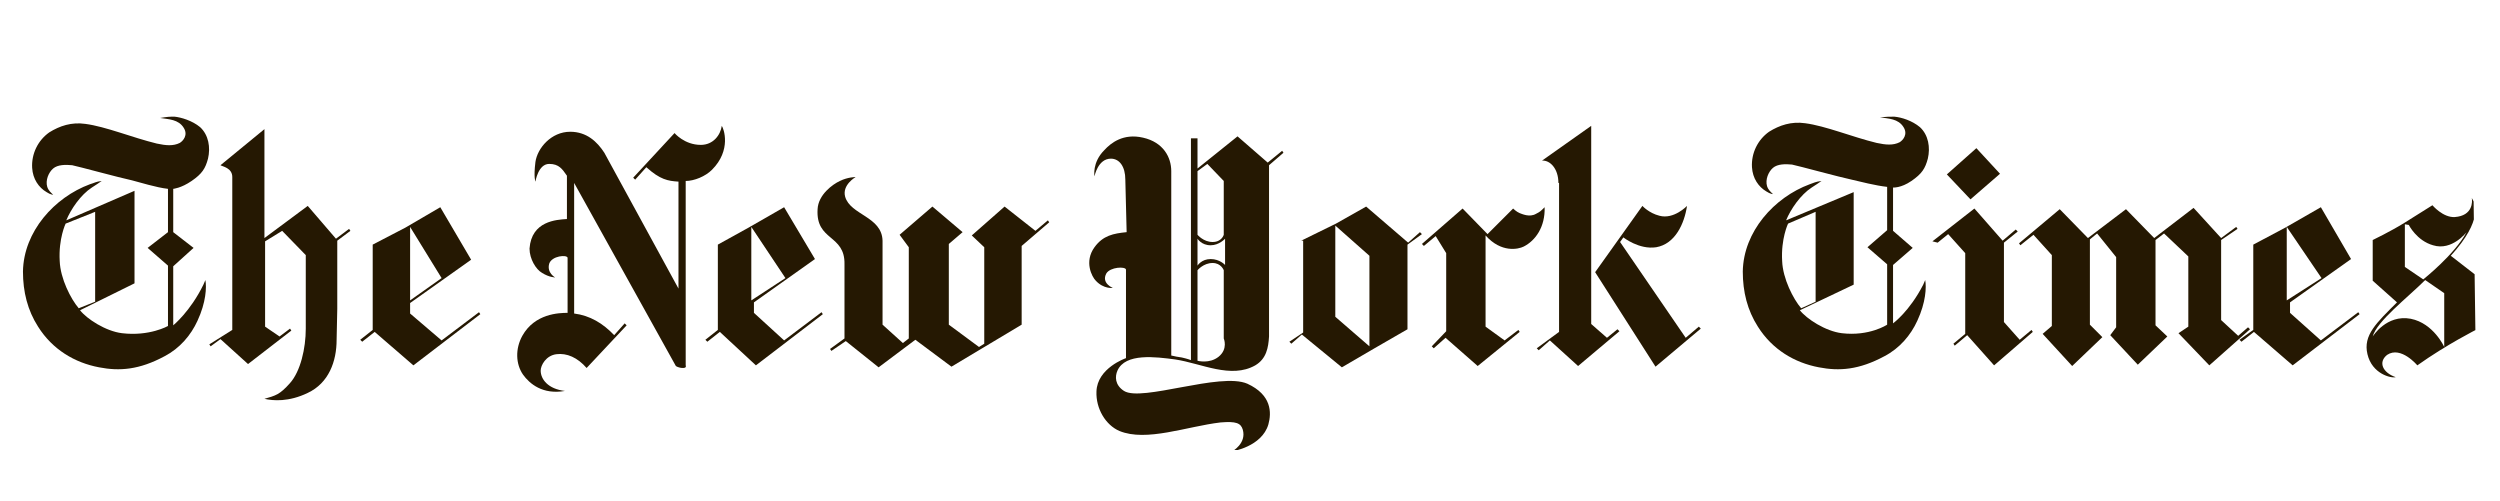
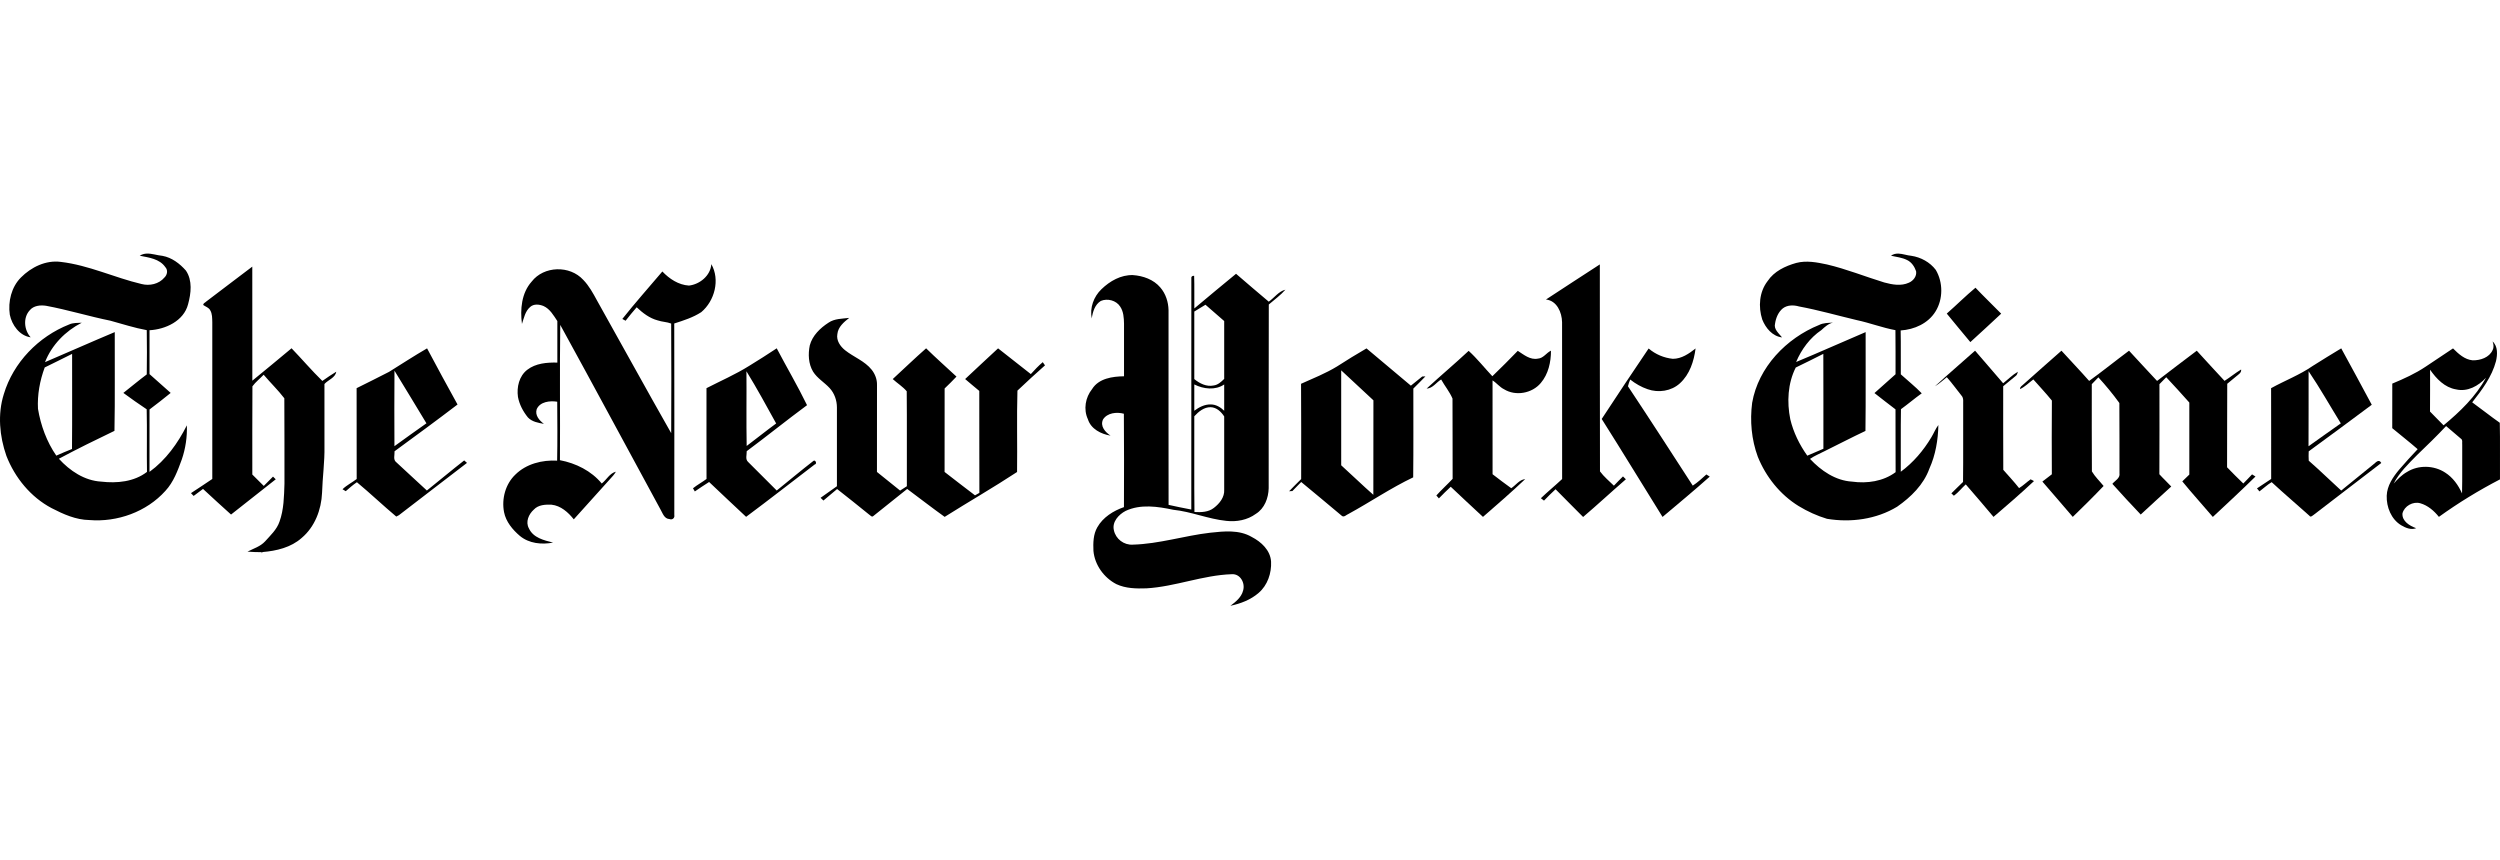
- <svg xmlns="http://www.w3.org/2000/svg" xmlns:xlink="http://www.w3.org/1999/xlink" width="300" height="60">
-   <style>.B{fill:#251802}</style>
-   <g transform="matrix(.787402 0 0 .787402 1.181197 5.338583)">
-     <defs>
-       <path id="A" d="M375.3 11l.7 50.8H2L1.3 11z" />
-     </defs>
-     <clipPath id="B">
-       <use xlink:href="#A" />
-     </clipPath>
-     <path d="M13 39.2V25.5l-4.5 1.8s-1.1 2.3-.9 5.7c.1 2.7 1.7 5.8 2.9 7.2zM25.1 11c1 .1 2.7.6 3.9 1.6 1.3 1.2 1.6 3.1 1.2 4.8-.4 1.5-.9 2.3-2.5 3.4S24.9 22 24.9 22v6.6L28 31l-3.1 2.8v9s2.6-2.1 4.6-6.2c0 0 .1-.2.3-.7.2 1.1.1 3.4-1.2 6.2-1 2.2-2.7 4.2-5 5.4-3.9 2.1-6.9 2.3-10 1.7-3.7-.7-7.1-2.7-9.3-6.2C2.7 40.5 2 37.7 2 34.6c.1-6.1 4.8-11.3 10.2-13.3.7-.2.9-.4 1.8-.5-.4.3-.9.6-1.5 1-1.7 1.1-3.2 3.3-3.9 5L19 22.3v14.1l-8.3 4.1c1 1.3 3.9 3.2 6.4 3.5 4.2.5 7-1.1 7-1.1v-9.2L21 31l3.1-2.4V22c-1.8-.2-4.3-1-5.5-1.3-1.9-.4-8.1-2.1-9.1-2.3-1-.1-2.2-.1-2.9.5s-1.2 1.8-.9 2.8c.2.6.6.9.9 1.2 0 0-.4 0-1-.4-1.2-.7-2.1-2-2.2-3.7A6.2 6.2 0 0 1 6 13.4c1.6-1 3.4-1.6 5.5-1.3 3.1.4 7.2 2.1 10.9 3 1.4.3 2.5.4 3.5-.1.5-.3 1.3-1.2.6-2.3-.8-1.3-2.3-1.3-3.6-1.5 1.2-.2 1.4-.2 2.2-.2" clip-path="url(#B)" class="B" />
-     <defs>
-       <path id="C" d="M375.3 11l.7 50.8H2L1.3 11z" />
-     </defs>
-     <clipPath id="D">
-       <use xlink:href="#C" />
-     </clipPath>
-     <path d="M65.8 35.6L61 39V27.8zm-.2-10.8l-5.3 3.1-5 2.6v13L53.4 45l.3.3 1.9-1.5 5.9 5.1 10.2-7.8-.2-.3-5.7 4.3L61 41v-1.6l9.3-6.6z" clip-path="url(#D)" class="B" />
-     <defs>
-       <path id="E" d="M375.3 11l.7 50.8H2L1.3 11z" />
-     </defs>
-     <clipPath id="F">
-       <use xlink:href="#E" />
-     </clipPath>
-     <path d="M38.8 54c1.3.3 3.7.5 6.6-.9 3.2-1.5 4.4-4.8 4.4-8.1l.1-4.7V29.9l2-1.5-.2-.3-2 1.5-4.3-5-6.6 4.9V12.9l-6.7 5.5c.3.2 1.8.4 1.8 1.8v23.3l-3.5 2.2.2.3 1.5-1.1 4.2 3.8 6.6-5.1-.2-.3-1.6 1.2-2.2-1.5V30l2.6-1.6 3.6 3.7v11.2c0 3-.8 6.5-2.4 8.3s-2.2 1.9-3.9 2.4" clip-path="url(#F)" class="B" />
-     <defs>
-       <path id="G" d="M375.3 11l.7 50.8H2L1.3 11z" />
-     </defs>
-     <clipPath id="H">
-       <use xlink:href="#G" />
-     </clipPath>
-     <path d="M84.6 52.8c-2.6-.3-3.7-1.8-3.7-3.1 0-.8.8-2.3 2.4-2.5s3.2.5 4.6 2.1l6.1-6.5-.3-.3-1.6 1.8c-1.7-1.8-3.7-3-6.1-3.3V21.1L101.5 49s.4.3 1.1.3c.6 0 .4-.4.4-.4V20.8c1.3 0 3-.7 4-1.7 3-3 1.8-6.3 1.5-6.7-.2 1.4-1.3 2.9-3.2 2.9-2.5 0-4-1.8-4-1.8L95 20.3l.3.3 1.7-1.9c2.1 1.9 3.3 2.1 4.9 2.2v16.3L90.6 16.5c-1.1-1.7-2.7-3.2-5.2-3.2-2.9 0-5 2.5-5.3 4.6-.3 2.4 0 3 0 3s.4-2.7 2.1-2.7c1.5 0 2 .8 2.7 1.8v6.6c-1.6.1-5.4.3-5.7 4.5 0 1.6 1 3.2 1.9 3.7 1.1.7 2 .7 2 .7s-1.3-.7-.9-2.1c.4-1.2 2.7-1.4 2.8-.9v8.4c-1.3 0-5 .1-6.9 3.5-1.1 2-1 4.3.1 5.9 1 1.4 3 3.1 6.4 2.5" clip-path="url(#H)" class="B" />
-     <defs>
-       <path id="I" d="M375.3 11l.7 50.8H2L1.3 11z" />
-     </defs>
-     <clipPath id="J">
-       <use xlink:href="#I" />
-     </clipPath>
-     <path d="M118.2 35.6L113 39V27.8zm-.2-10.8l-5.4 3.1-4.7 2.6v13L106 45l.3.3 1.9-1.5 5.5 5.1 10.2-7.8-.2-.3-5.7 4.3-4.6-4.2v-1.6l9.3-6.6z" clip-path="url(#J)" class="B" />
-     <defs>
-       <path id="K" d="M375.3 11l.7 50.8H2L1.3 11z" />
-     </defs>
-     <clipPath id="L">
-       <use xlink:href="#K" />
-     </clipPath>
-     <path d="M132.4 49.2l-5-4-2.2 1.5-.2-.3 2.2-1.6V33.5c.1-4.6-4.4-3.5-4.1-8.4.1-2.2 2.3-3.8 3.4-4.3 1.2-.6 2.4-.6 2.4-.6s-2.1 1.2-1.6 3c.8 2.8 5.6 3 5.7 6.7v12.8l3.1 2.8.9-.7V30.9l-1.4-1.9 5-4.3 4.6 3.9-2.1 1.8v12.3l4.6 3.4.8-.5V30.9l-1.9-1.8 5-4.4 4.7 3.7 1.9-1.6.2.3-4.2 3.6v12l-10.7 6.4L138 45z" clip-path="url(#L)" class="B" />
-     <defs>
-       <path id="M" d="M375.3 11l.7 50.8H2L1.3 11z" />
-     </defs>
-     <clipPath id="N">
-       <use xlink:href="#M" />
-     </clipPath>
-     <g class="B">
-       <path d="M352.3 35.6L347 39V27.8zm-.1-10.8l-5.4 3.1-4.9 2.6v13l-2.1 1.5.3.3 1.9-1.5 5.9 5.1 10.2-7.8-.2-.3-5.7 4.3-4.7-4.2v-1.6l9.3-6.6z" clip-path="url(#N)" />
-       <path d="M317 29.7l1.1-.9 2.9 3.6v10.7l-.9 1.2 4.2 4.5 4.5-4.3-1.8-1.7v-13l1.3-1 3.7 3.5V43l-1.5 1 4.7 4.9 6.2-5.5-.3-.3-1.5 1.3L337 42V29.8l2.5-1.7-.2-.3-2.3 1.7-4.2-4.6-6 4.6-4.3-4.4-5.8 4.4-4.3-4.4-6.2 5.2.2.3 2-1.6 2.8 3.1v10.8l-1.4 1.2 4.5 4.9 4.6-4.4-1.9-1.9zm-8.7 14.1l-.2-.3-1.8 1.5-2.4-2.7V30.2l2.1-1.7-.3-.3-2 1.7-4.3-4.9-6.4 5 .8.2 1.6-1.3 2.6 2.9v12.3l-1.8 1.5.2.3 1.9-1.6 4.1 4.6zm-8.6-28l3.6 3.9-4.5 3.9-3.6-3.8z" />
-     </g>
-     <defs>
-       <path id="O" d="M375.3 11l.7 50.8H2L1.3 11z" />
-     </defs>
-     <clipPath id="P">
-       <use xlink:href="#O" />
-     </clipPath>
-     <path d="M275.2 39.2V25.5l-4.2 1.8s-1.1 2.3-.9 5.7c.1 2.7 1.7 5.8 2.9 7.2zm12-28.2c1.1.1 2.7.6 3.9 1.6 1.3 1.2 1.6 3.1 1.2 4.8-.4 1.5-.9 2.3-2.5 3.4s-2.8 1-2.8 1v6.6l3 2.6-3 2.6v8.9s2.5-1.8 4.6-5.9c0 0 .1-.2.3-.7.2 1.1.1 3.4-1.2 6.2-1 2.2-2.7 4.2-5 5.4-3.9 2.1-6.9 2.3-10 1.7-3.7-.7-7.1-2.7-9.3-6.2-1.6-2.5-2.3-5.3-2.3-8.4.1-6.1 4.8-11.3 10.2-13.3.6-.2.9-.4 1.8-.5-.4.3-.9.6-1.5 1-1.7 1.1-3.2 3.3-3.9 5l10.3-4.3v14.1l-8.2 3.9c1 1.3 3.9 3.2 6.4 3.5 4.2.5 6.9-1.3 6.9-1.3v-9.2l-3-2.6 3-2.6v-6.6c-1.8-.2-4.1-.8-5.4-1.1-1.9-.4-8.1-2.1-9.1-2.3-1-.1-2.2-.1-2.9.5s-1.2 1.8-.9 2.8c.2.6.6.9.9 1.2 0 0-.4 0-1-.4-1.2-.7-2.1-2-2.2-3.7a6.2 6.2 0 0 1 2.6-5.4c1.6-1 3.4-1.6 5.5-1.3 3.1.4 7.2 2.1 10.9 3 1.4.3 2.5.4 3.5-.1.5-.3 1.3-1.2.6-2.3-.8-1.3-2.3-1.3-3.6-1.5 1.1-.1 1.4-.1 2.2-.1" clip-path="url(#P)" class="B" />
-     <defs>
-       <path id="Q" d="M375.3 11l.7 50.8H2L1.3 11z" />
-     </defs>
-     <clipPath id="R">
-       <use xlink:href="#Q" />
-     </clipPath>
-     <path d="M365 27.4v6.5l2.8 1.9s4.8-3.8 6.6-7.2c0 0-2.2 2.9-5.1 2-2.5-.7-3.7-3.1-3.7-3.1m-5.5 17s2.1-3.4 5.8-2.7c3.5.7 5.1 4.3 5.1 4.3v-8.2l-2.9-2c-2.6 2.6-7.4 6.3-8 8.6m3.5 6.2c-.7.2-3.6-.5-4.3-3.5-.7-2.9 1.4-4.8 4.5-7.9l-3.7-3.3v-6.2s2.7-1.3 4.8-2.6l4.3-2.7s1.6 1.9 3.4 1.8c2.8-.2 2.7-2.4 2.6-2.9.5.8 1.8 3.3-3.2 8.8l4 3.1v8.1s-4.6 2.3-9.1 5.5c0 0-2.5-3-4.6-1.6-1.4 1.1-.7 2.7 1.3 3.4" clip-path="url(#R)" class="B" />
-     <defs>
-       <path id="S" d="M375.3 11l.7 50.8H2L1.3 11z" />
-     </defs>
-     <clipPath id="T">
-       <use xlink:href="#S" />
-     </clipPath>
-     <path d="M202 41.5l5.2 4.5V32.2l-5.2-4.6zm11.1-11.3l1.8-1.6.3.3-2.2 1.6v12.9l-5.2 3-4.8 2.8-6.1-5-1.6 1.4-.3-.3 2.1-1.4v-14h-.3l5.3-2.6 4.6-2.6z" clip-path="url(#T)" class="B" />
-     <defs>
-       <path id="U" d="M375.3 11l.7 50.8H2L1.3 11z" />
-     </defs>
-     <clipPath id="V">
-       <use xlink:href="#U" />
-     </clipPath>
-     <path d="M225.2 28.9l3.9-3.9s.5.5 1 .7c.3.1 1.5.7 2.5.1.6-.3.7-.4 1.3-1 .1 3-1.4 5.1-3.2 6-.8.4-3.4 1-5.8-1.7V43l2.9 2.1 2.1-1.6.2.3-6.4 5.2-4.9-4.3-1.8 1.6-.3-.3 2.2-2.3V31.8l-1.6-2.6-1.8 1.5-.3-.3 6.2-5.4z" clip-path="url(#V)" class="B" />
-     <defs>
-       <path id="W" d="M375.3 11l.7 50.8H2L1.3 11z" />
-     </defs>
-     <clipPath id="X">
-       <use xlink:href="#W" />
-     </clipPath>
-     <path d="M241.6 34.7l7.2-10.1s1 1.1 2.6 1.5c2.2.6 4.2-1.5 4.2-1.5-.4 2.7-1.8 5.8-4.7 6.3-2.6.4-5-1.5-5-1.5l-.5.7 10 14.6 2-1.7.3.3-6.9 5.8z" clip-path="url(#X)" class="B" />
-     <defs>
-       <path id="Y" d="M375.3 11l.7 50.8H2L1.3 11z" />
-     </defs>
-     <clipPath id="Z">
-       <use xlink:href="#Y" />
-     </clipPath>
-     <path d="M236 21.1c0-2.2-1.3-3.5-2.5-3.4l7.5-5.3v30.2l2.4 2.1 1.6-1.3.3.3L239 49l-4.3-3.9-1.7 1.5-.3-.3 3.4-2.5V21.1z" clip-path="url(#Z)" class="B" />
-     <defs>
-       <path id="a" d="M375.3 11l.7 50.8H2L1.3 11z" />
-     </defs>
-     <clipPath id="b">
-       <use xlink:href="#a" />
-     </clipPath>
-     <path d="M185.2 29.6s-.9 1-2.2 1c-1.4 0-2-1-2-1v4.1s.6-1 2-1 2.2.9 2.2.9zm-.2-8.8l-2.5-2.6-1.5 1.1V29s.9 1.1 2.3 1.1S185 29 185 29zm-4 27.4s1.8.5 3.2-.6c1.5-1.2.8-2.8.8-2.8V34.4s-.4-1.1-1.7-1.1c-1.4 0-2.3 1.1-2.3 1.1zm-11-27.6c0-2-.9-3.2-2.2-3.2-2 0-2.5 2.7-2.5 2.7s-.4-2.1 1.5-4c1-1.1 2.9-2.6 5.9-1.9 3.1.7 4.3 3 4.3 5.1v28.1a15.4 15.4 0 0 0 1.6.3c.9.2 1.4.4 1.4.4V14.3h1v4.6l6.1-4.9 4.6 4 2.2-1.8.2.3-2.2 1.9v26.1c-.1 1.7-.4 3.4-2.1 4.4-3.7 2.1-8.2-.3-12.2-.9-3-.4-7.6-1-8.8 1.7-.4.9-.4 2.2 1 3.1 2.7 1.7 14.7-2.9 18.8-1.1 3.7 1.7 3.7 4.4 3.2 6.2-1 3.4-5.5 4.1-5.5 4.1s2.2-1.2 1.6-3.3c-.3-1-1-1.3-3.4-1.1-5.1.6-11.3 3-15.4 1.3-2.1-.9-3.6-3.4-3.5-6 .1-3.6 4.5-5.1 4.5-5.1V34.3c-.1-.5-2.4-.4-3 .6-.8 1.5 1 2.2 1 2.2s-1.4.2-2.6-1.1c-.6-.6-1.8-2.9-.2-5.1 1.3-1.8 2.9-2.1 4.9-2.3z" clip-path="url(#b)" class="B" />
-   </g>
+ <svg xmlns="http://www.w3.org/2000/svg" width="320" height="110" viewBox="13.248 6.086 1672.019 235.564">
+   <path d="M111.301 6.1c-1.582.076-3.119.478-4.601 1.425 6.101 1.22 13.25 2.04 17.101 7.6 1.93 2.05 1.329 5.2-.601 7-3.649 4.35-9.915 5.715-15.274 4.325C89.755 22.16 72.57 13.82 53.9 11.65c-10-1.32-19.775 3.49-26.675 10.45-6.37 6.39-8.686 16.09-7.425 24.85 1.409 6.93 6.545 14.13 13.975 15.15-4.4-4.78-5.235-13.08-.675-18.05 2.58-3.2 7.165-3.64 10.975-3.05 14.47 2.69 28.57 7.045 43 9.975 8.08 2.2 16.065 4.825 24.325 6.325.15 9.87.15 19.73 0 29.6-5.33 3.98-10.42 8.265-15.65 12.375 5.09 3.81 10.34 7.38 15.601 10.95.34 13.96-.05 27.916.2 41.875-8.61 6.65-20.146 7.73-30.625 6.5-11.131-.619-21.011-7.25-28.301-15.3 12.221-6.52 24.676-12.67 37.176-18.649.439-22.011.079-44.031.199-66.051-15.62 6.55-31.08 13.45-46.65 20.1 4.5-11.51 13.654-20.835 24.575-26.375-2.851.17-5.841-.04-8.5 1.2-20.44 8.07-37.285 25.415-43.624 46.575-4.24 13.44-2.875 28.134 1.725 41.275 5.7 14.62 16.245 27.561 30.225 34.95 7.851 4.06 16.301 7.864 25.301 7.975 18.63 1.55 38.229-5.479 50.8-19.5 5.489-5.89 8.255-13.569 10.975-21 2.521-7.319 3.66-15.11 3.4-22.85-6.03 11.96-14.05 23.194-25 31.125.069-13.91-.025-27.815.024-41.725 4.761-3.63 9.54-7.255 14.15-11.075-4.73-4.19-9.43-8.375-14.15-12.575.021-9.78-.02-19.58 0-29.35 10.65-.56 22.905-6.18 25.775-17.35 2-7.29 3.045-15.925-1.425-22.525-4.11-4.68-9.44-8.745-15.7-9.875-3.466-.303-7.121-1.666-10.6-1.5zM61.475 73.175c-.04 21.2.125 42.4-.075 63.601-3.54 1.39-7.021 2.91-10.5 4.449C44.48 131.936 40.49 121 38.65 109.9c-.5-9.37 1.24-18.86 4.5-27.65 6.16-2.93 12.185-6.095 18.325-9.075zM1282.926 6.1c-1.716-.052-3.393.285-4.975 1.425 3.6.83 7.404 1.185 10.774 2.875 3 1.44 4.985 4.42 6.024 7.5.561 3.33-1.879 6.4-4.799 7.65-5.24 2.42-11.186 1.3-16.525-.15-12.801-3.92-25.266-8.99-38.325-12.05-6.71-1.43-13.745-2.78-20.524-1-7.351 2.07-14.811 5.59-19.15 12.15-5.601 7.23-6.305 17.175-3.575 25.675 2.25 5.67 6.81 11.245 13.25 11.975-2.101-2.7-5.715-5.425-4.675-9.275.58-3.82 2.164-7.695 5.225-10.175 3.061-2.31 7.25-2.28 10.8-1.25 13.021 2.42 25.73 6.075 38.601 9.125 8.72 1.85 17.095 5.105 25.875 6.725.15 9.83.035 19.66.074 29.5-4.719 4.17-9.439 8.335-14.1 12.575 4.7 3.63 9.315 7.35 14.075 10.9.069 13.991-.024 28 .075 42-8.26 6.189-19.13 7.715-29.15 6.324-11.069-.66-20.75-7.319-28.1-15.199 3.01-2.101 6.45-3.45 9.7-5.15 9.14-4.5 18.165-9.21 27.375-13.55.29-22.03.035-44.07.125-66.1-15.521 6.61-30.92 13.53-46.5 20 3.56-8.45 9.25-16.18 16.899-21.35 2.291-2.09 4.61-4.28 7.75-5-3.14.22-6.39.115-9.25 1.575-21.949 8.88-40.67 28.25-44.8 52.05-1.569 12.08-.444 24.625 3.775 36.075 5.409 13.44 14.935 25.38 27.325 33 5.93 3.61 12.3 6.515 18.949 8.524 15.92 2.65 32.996.36 46.926-8.1 9.189-6.41 17.725-14.72 21.574-25.5 4.131-9.15 5.791-19.145 6-29.125-1.92 2.51-3.045 5.495-4.675 8.175-5.29 8.88-12.135 16.925-20.475 23.075.1-13.95-.125-27.9.125-41.85 4.72-3.41 9.149-7.21 13.899-10.6-4.379-4.54-9.35-8.46-14-12.7-.09-9.78.11-19.57-.1-29.35 9.15-.59 18.405-4.695 23.325-12.725 5.12-8.25 5.09-19.49.149-27.8-3.89-5.14-10.004-8.45-16.324-9.4-2.835-.23-5.788-1.386-8.647-1.474zm-50.225 67.05c.119 21.16 0 42.315.049 63.475-3.609 1.51-7.175 3.105-10.775 4.625-5.22-7.34-9.285-15.595-11.375-24.375-2.31-11.5-1.699-23.965 3.65-34.575 6.2-2.96 12.31-6.06 18.451-9.15zM488.99 13.15c5.96 10.44 2.23 24.59-6.74 32.11-5.51 3.59-11.85 5.57-18.06 7.58.14 42.7.021 85.41.04 128.11.44 1.95-1.35 3.479-3.189 2.7-3.631-.17-4.591-4-6.131-6.58-22.34-41.08-44.439-82.3-66.96-123.29-.43 30.15-.01 60.33-.21 90.489 10.64 2.011 21 7.141 27.96 15.601 3.23-2.5 5.32-6.9 9.46-7.91-1.05 1.91-2.58 3.479-4.04 5.08-8.05 8.91-16.08 17.86-24.12 26.79-3.729-4.7-8.699-9.16-14.92-9.8-4.09-.16-8.819.05-11.8 3.28-3.43 3.06-5.729 8.22-3.28 12.59 2.87 6.27 10.09 7.97 16.17 9.47-7.6 1.5-16.109.62-22.239-4.47-4.88-4.17-9.311-9.461-10.58-15.92-1.71-8.9.95-18.791 7.6-25.101 7.271-7.19 17.93-9.87 27.91-9.3.27-13.141.15-26.28.06-39.42-4.85-.77-11.46-.08-13.72 4.99-1.31 4.11 1.771 7.57 4.82 9.82-3.78-.66-7.98-1.38-10.71-4.31-3.22-3.97-5.72-8.66-6.65-13.72-.93-6.51.78-13.93 6.2-18.12 5.67-4.39 13.22-4.99 20.14-4.83v-27.78c-2.51-3.77-4.92-8.09-9.229-10.04-2.82-1.17-6.5-1.59-8.93.61-3.36 2.85-4.171 7.38-5.5 11.35-1.29-9.69-.32-20.68 6.47-28.28 8.2-10.62 25.55-11.01 34.52-1.19 3.88 3.99 6.54 8.91 9.181 13.76 16.6 29.56 32.87 59.31 49.64 88.77.1-24.43.15-48.879-.02-73.31-2.881-1.12-6.09-1.09-9.021-2.11-5.46-1.44-10.01-4.96-14.05-8.77-2.52 2.96-5.061 5.91-7.41 9-.55-.3-1.64-.89-2.189-1.19 8.6-10.84 17.819-21.19 26.77-31.75 4.69 4.94 10.811 8.98 17.79 9.43 7.287-.839 14.457-6.669 14.967-14.339zM1047.211 36.8c12-7.82 23.979-15.71 36.02-23.47.1 46.14-.09 92.29.1 138.43 2.601 3.54 6.15 6.45 9.301 9.561 1.979-2.12 4.039-4.15 6.08-6.2.479.479 1.439 1.44 1.93 1.91-9.61 8.329-18.92 16.979-28.59 25.22-6.09-6.25-12.391-12.28-18.43-18.561-2.711 2.41-5.19 5.051-7.74 7.621-.521-.4-1.561-1.211-2.08-1.61 4.609-4.41 9.55-8.45 14.21-12.82-.04-34.97.03-69.94-.04-104.9-.112-6.541-3.442-14.371-10.761-15.181zM151.18 38.16c10.33-7.7 20.46-15.68 30.8-23.35.05 25.42-.01 50.85.03 76.28 8.75-7.22 17.569-14.35 26.229-21.67 6.95 7.21 13.44 14.87 20.6 21.85 3.021-2.17 6.12-4.23 9.29-6.17-.569 4.03-5.39 5.41-7.89 8.22.03 13.9 0 27.79.01 41.69.2 10.391-1.3 20.71-1.609 31.09-.471 11.26-4.84 22.771-13.62 30.16-7.141 6.381-16.9 8.68-26.21 9.45-.16.22-.5.67-.67.899l.25-.819c-3.21 0-6.41-.12-9.61-.36 4.021-2.08 8.57-3.41 11.74-6.85 3.64-4.061 7.88-7.93 9.67-13.24 2.93-8.1 3.02-16.83 3.31-25.33-.08-19.05.09-38.11-.09-57.15-4.24-5.53-9.32-10.41-13.82-15.75-2.46 2.63-5.409 4.84-7.52 7.76-.17 19.66-.02 39.33-.07 58.989 2.551 2.541 5.09 5.101 7.66 7.621 2.061-2.07 4.12-4.15 6.18-6.23.461.45 1.37 1.35 1.83 1.8-10 7.82-19.899 15.761-29.899 23.57-6.33-5.62-12.51-11.4-18.74-17.13-2.09 1.56-4.18 3.14-6.28 4.689-.449-.47-1.33-1.41-1.779-1.88 4.8-3.09 9.51-6.319 14.26-9.47-.01-34.96-.01-69.91 0-104.87-.101-2.67.03-5.55-1.38-7.93-.931-1.82-3.03-2.4-4.601-3.5-.351-1.159 1.309-1.649 1.929-2.369zM839.926 19.6c-9.4 7.61-18.59 15.455-27.9 23.175-.1-7.28.125-14.545-.125-21.825-1.439-.07-2.074.58-1.875 1.95-.05 51.46.016 102.915-.024 154.375-5.08-.971-10.17-1.985-15.2-3.125-.08-43.4-.005-86.791-.025-130.2-.109-5.49-1.89-11.01-5.5-15.2-4.5-5.33-11.535-7.805-18.324-8.275-8.051-.23-15.431 4-21.051 9.45-5.17 4.91-7.944 12.5-6.475 19.55.63-4.37 2.055-9.295 6.075-11.725 4.41-1.88 10.285-.365 12.925 3.775 2.26 3.34 2.485 7.515 2.575 11.425.02 11.73-.011 23.46 0 35.2-7.74.12-16.88 1.37-21.351 8.55-4.5 5.62-5.89 13.59-2.8 20.2 2.03 6.54 8.83 9.911 15.149 10.95-3.539-2.289-7.14-6.319-5.05-10.8 2.811-4.5 9.2-5.16 13.95-3.85.19 20.819.1 41.63.05 62.45-7.1 2.479-14.01 6.785-17.8 13.475-2.76 4.77-2.83 10.475-2.6 15.825.85 9.38 7.04 17.944 15.35 22.225 6.28 2.94 13.35 3.03 20.15 2.8 19.3-1.149 37.635-8.81 56.975-9.449 5.76-.431 9.135 5.935 7.625 10.925-1.15 4.51-4.93 7.56-8.5 10.2 6.79-1.44 13.55-3.99 18.85-8.601 5.98-5.069 8.73-13.245 8.351-20.925-.45-7.6-6.58-13.255-12.95-16.525-8.39-4.92-18.52-3.824-27.75-2.824-17.34 2-34.24 7.505-51.75 7.975-5.939.4-11.484-3.805-12.675-9.625-1.34-5.609 3.215-10.516 7.825-12.925 9.979-4.71 21.465-2.966 31.875-.775 12.07 1.261 23.395 6.185 35.475 7.425 6.86.78 14.146-.539 19.775-4.699 5.8-3.58 8.415-10.556 8.574-17.125.071-40.96-.074-81.916.076-122.875 3.74-3.25 7.864-6.165 11.125-9.925-4.561 1.13-7.42 5.405-11.15 8.025-7.371-6.132-14.585-12.422-21.875-18.652zm-20.451 20.7c4.2 3.6 8.335 7.27 12.525 10.9.01 12.9-.03 25.8 0 38.7-1.99 1.96-4.165 4.03-7.075 4.4-4.74 1-9.355-1.345-12.925-4.275.02-15.06.01-30.115 0-45.175 2.501-1.5 4.996-3 7.475-4.55zM812 93.6c6.141 3.12 14.041 4.065 20 .025-.02 5.85-.02 11.725 0 17.575-2.42-2.36-5.529-4.235-9-4.225-4.079-.09-7.829 1.835-11 4.225.02-5.86-.01-11.73 0-17.6zm10.95 15.225c3.96.1 7 3.055 9.05 6.175-.029 16.33.011 32.67 0 49 .32 5.01-3.129 9.295-6.899 12.175-3.64 2.89-8.58 2.99-13 2.75-.25-21.33-.011-42.694-.101-64.025 2.86-3.11 6.48-6.135 10.95-6.075zM1315.26 46.22c6.479-5.68 12.579-11.78 19.2-17.3 5.6 5.91 11.5 11.53 17.189 17.35-6.83 6.39-13.7 12.73-20.62 19.02-5.228-6.39-10.609-12.63-15.769-19.07zM567.36 52.3c4.05-2.78 9.17-2.61 13.851-3.21-3.53 2.79-7.45 6.03-7.931 10.84-.79 4.3 1.931 8.17 5.101 10.75 5.77 4.62 13.18 7.2 17.88 13.12 2.26 2.86 3.63 6.48 3.53 10.15-.03 19.4.02 38.79-.03 58.18 5.159 4.17 10.34 8.29 15.489 12.46 1.5-.97 3-1.939 4.511-2.91-.07-21.17.109-42.35-.091-63.51-2.649-3.13-6.319-5.37-9.35-8.16 7.44-6.85 14.73-13.88 22.32-20.56 6.6 6.48 13.54 12.61 20.31 18.91a204.04 204.04 0 0 1-7.93 7.94c-.05 18.61 0 37.22-.03 55.83 6.76 5.24 13.521 10.49 20.35 15.65.961-.561 1.931-1.11 2.921-1.66-.101-22.729.01-45.45-.061-68.18-3.13-2.67-6.37-5.22-9.46-7.94 7.3-6.9 14.69-13.68 22.03-20.53 7.31 5.72 14.63 11.44 21.899 17.21 2.521-2.78 5.101-5.54 7.98-7.97.37.53 1.13 1.6 1.5 2.13-6.22 5.54-12.4 11.15-18.43 16.9-.521 18.12-.01 36.3-.25 54.43-15.83 10.4-32.36 19.891-48.42 30.01-8.471-6.07-16.7-12.47-25.061-18.68-7.5 6.03-15.01 12.07-22.56 18.04-1.08 1.2-2.19-.55-3.08-1.05-7.061-5.67-14.08-11.391-21.23-16.93-3 2.619-6.149 5.069-9.159 7.689-.48-.46-1.42-1.37-1.9-1.82 3.67-2.539 7.26-5.21 10.93-7.75.021-17.57.021-35.13 0-52.7-.01-4.7-1.66-9.46-4.87-12.94-3.53-3.83-8.28-6.52-11.09-11.01-3.11-5.22-3.39-11.69-2.2-17.521C556.57 60.92 561.801 55.9 567.36 52.3zM1680.301 64.85c.72 1.84.949 3.895.049 5.725-2.209 5.05-8.229 6.99-13.35 6.9-5.359-.48-9.54-4.335-13.15-7.975-6.06 4.06-12.149 8.09-18.199 12.15-6.98 4.7-14.686 8.17-22.426 11.4-.029 9.94.009 19.86-.024 29.8 5.65 4.71 11.46 9.21 17 14.05-4.25 4.5-8.44 9.064-12.45 13.774-4.119 4.96-8.01 10.69-8.25 17.351-.24 7.569 3 15.765 9.7 19.774 2.96 1.74 6.56 3.29 10 1.95-4.28-1.53-9.545-4.63-9.175-9.85 1.189-4.94 7.055-8.245 11.925-6.825 5.05 1.44 9.22 5.05 12.45 9.1 12.98-9.35 26.65-17.705 40.85-25.075-.109-12.609.176-25.25-.125-37.85-6.27-4.4-12.25-9.195-18.449-13.675 6.56-8.31 13.159-17.1 15.899-27.5 1.019-4.389 1.364-9.924-2.275-13.224zm-41.801 18.9c4.211 6.05 9.785 11.935 17.426 13.175 7.609 1.79 14.984-2.335 19.975-7.825-6.83 12.63-17.425 22.77-28.375 31.85-2.96-3.14-6.145-6.065-9.074-9.225.118-9.32.018-18.655.048-27.975zm10.725 37.7c3.28 2.76 6.521 5.569 9.8 8.35 1.5.9.766 2.78.975 4.2-.09 10.83.136 21.695-.125 32.525-2.449-5.541-6.119-10.695-11.299-13.976-7.511-4.909-17.836-5.194-25.476-.425-3.5 1.939-6.3 4.835-8.95 7.775 3.79-7.4 9.915-13.24 15.676-19.101 6.58-6.338 13.159-12.668 19.399-19.348zM298.875 69.475c-8.64 5-16.989 10.455-25.449 15.725-7.171 3.74-14.455 7.27-21.676 10.9.03 20.25-.029 40.5.051 60.75-3.08 2.391-6.676 4.11-9.476 6.851.54.319 1.61.97 2.15 1.3 2.42-2.09 4.814-4.22 7.475-6 8.95 7.439 17.396 15.495 26.325 22.975.439-.229 1.325-.694 1.775-.925 15.119-11.72 30.395-23.265 45.524-34.975l-1.875-1.65c-8.42 6.56-16.61 13.466-24.95 20.125-6.89-6.2-13.555-12.645-20.425-18.875-2.34-1.71-1.03-4.955-1.2-7.375 14.11-10.33 28.226-20.665 42.125-31.275-6.939-12.441-13.654-24.991-20.374-37.551zm-21.8 14.925c7.14 11.73 14.315 23.42 21.375 35.2-7.18 5.05-14.3 10.16-21.399 15.3-.071-16.83-.106-33.67.024-50.5zM532.725 69.45c-6.09 4.01-12.22 7.97-18.45 11.75-9.109 5.7-18.984 9.99-28.525 14.9.03 20.24-.055 40.485.025 60.725-2.939 2.19-6.189 3.925-9.05 6.225.3.53.925 1.595 1.225 2.125 3.17-2.13 6.3-4.315 9.55-6.325 8.19 7.83 16.5 15.541 24.75 23.301 15.431-11.461 30.57-23.33 45.851-35 1.96-.4.35-3.58-.9-2.351-8.28 6.42-16.314 13.17-24.475 19.75-6.4-6.35-12.755-12.729-19.125-19.1-2.061-1.81-.84-4.83-.95-7.2 13.58-10.08 26.74-20.735 40.35-30.775-6.271-12.9-13.606-25.315-20.276-38.025zm-20.25 15.35c7 11.4 13.415 23.18 19.875 34.9-6.67 4.89-13.115 10.08-19.726 15.05-.309-16.64.001-33.3-.149-49.95zM927.176 69.5c-6.68 3.89-13.271 7.9-19.75 12.1-7.61 4.64-15.926 7.935-24.025 11.575.19 21.24.055 42.485.075 63.726-2.71 2.699-5.445 5.39-8.075 8.149.551-.03 1.65-.11 2.2-.149 1.92-2.051 3.92-4.051 5.9-6.051 9.09 7.44 18.045 15.041 27.075 22.551 1.489 1.439 3.175-.705 4.625-1.226 14.52-7.94 28.239-17.295 43.199-24.425.23-19.79.07-39.575.101-59.375 2.7-2.7 5.435-5.39 8.075-8.15-.53.01-1.586.055-2.125.075-2.521 2.07-5.07 4.085-7.601 6.125-9.899-8.3-19.755-16.665-29.674-24.925zM910.25 84.175c7.141 6.71 14.41 13.32 21.551 20.05-.07 21.07-.05 42.13-.05 63.2-7.32-6.42-14.271-13.229-21.5-19.75l-.001-63.5z" />
+   <path d="M1084.48 116.7c10.3-15.81 20.82-31.48 31.38-47.13a29.66 29.66 0 0 0 16.19 6.9c5.84.01 10.819-3.46 15.22-6.93-1.11 8.53-3.95 17.39-10.5 23.32-5.71 5.24-14.37 6.5-21.56 3.94-4.24-1.44-8.16-3.7-11.671-6.47-.62 1.46-1.13 2.97-1.5 4.51 14.62 22.02 28.98 44.24 43.341 66.44 3.299-2.14 6.189-4.841 9.1-7.47.57.359 1.699 1.08 2.27 1.439-10.33 9.21-20.99 18.05-31.58 26.97-13.61-21.809-26.92-43.809-40.69-65.519zM1579.076 69.475c-6.361 3.87-12.746 7.735-19.025 11.725-8.69 6.04-18.655 9.8-27.875 14.9.1 20.24 0 40.495.049 60.725-3.18 2.1-6.319 4.239-9.5 6.3.41.5 1.24 1.525 1.65 2.025 2.74-2.03 5.215-4.44 8.176-6.2 8.25 7.67 16.879 14.925 25.25 22.475.799 1.28 1.965-.03 2.774-.55 15.08-11.62 30.2-23.17 45.3-34.75-1.77-3.1-3.779-.095-5.55 1.175-7.09 5.771-14.165 11.535-21.274 17.275-7.271-6.63-14.291-13.505-21.701-19.976a62.045 62.045 0 0 1-.024-6.25c14.15-10.25 28.136-20.74 42.175-31.149-6.761-12.61-13.546-25.195-20.425-37.725zM1557.25 84.75c7.65 11.31 14.371 23.26 21.551 34.9-7.28 4.991-14.36 10.27-21.6 15.3.119-16.73.01-33.47.049-50.2zM995.5 71.14c5.721 5.21 10.53 11.35 15.841 16.98 5.78-5.54 11.43-11.24 17.01-16.99 4.06 2.6 8.29 6.25 13.5 5.2 3.67-.25 5.58-3.85 8.7-5.32.01 7.65-1.75 15.69-6.811 21.63-5.8 6.94-16.77 8.97-24.529 4.21-2.98-1.45-4.961-4.23-7.74-5.94.069 20.92.039 41.83.02 62.75 4.12 3.17 8.25 6.33 12.49 9.35 3.08-2.02 5.449-5.74 9.34-6.09-9.141 8.7-18.72 16.98-28.25 25.27-7.16-6.75-14.48-13.33-21.561-20.159-2.76 2.479-5.31 5.18-7.939 7.79-.42-.49-1.26-1.461-1.68-1.95 3.47-3.86 7.34-7.34 10.89-11.13-.13-17.9.07-35.8-.09-53.69-1.9-4.52-5.2-8.44-7.59-12.76-3.271 1.93-5.65 5.95-9.72 6.09 9.25-8.551 18.92-16.641 28.119-25.241zM1366.57 93.52c8.51-7.45 16.84-15.09 25.4-22.48 6.14 6.77 12.49 13.35 18.52 20.22 9.04-6.53 17.721-13.55 26.67-20.22 6.271 6.72 12.42 13.55 18.75 20.22 8.87-6.72 17.631-13.58 26.561-20.21 6.1 6.8 12.39 13.43 18.561 20.17 3.779-2.41 7.25-5.3 11.1-7.61.29 2.24-1.75 3.26-3.17 4.5-2.061 1.66-4.061 3.4-6.12 5.05-.171 18.62.04 37.24-.11 55.859a395.015 395.015 0 0 0 10.86 10.84c1.95-2.029 3.95-4.02 5.85-6.1.57.36 1.72 1.07 2.29 1.43-9.33 9.19-18.949 18.101-28.529 27.03-6.75-7.97-13.83-15.68-20.421-23.79 1.601-1.47 3.16-3 4.7-4.539.02-16.061 0-32.121 0-48.171-5.1-5.689-10.18-11.4-15.439-16.939-1.521 1.55-3.041 3.09-4.541 4.649-.02 20.08.08 40.16-.05 60.24 2.53 2.84 5.38 5.38 7.95 8.21-6.91 6.13-13.57 12.55-20.439 18.74a943.739 943.739 0 0 1-18.95-20.53c1.77-2.18 5.319-3.76 4.76-7.08-.08-15.66.08-31.33-.08-46.979-4.28-5.96-9.08-11.73-14.04-17.17-1.449 1.54-2.92 3.05-4.4 4.56.041 19.45-.109 38.91.07 58.36 2.1 3.579 5.23 6.51 7.84 9.739-6.71 7.051-13.64 13.9-20.63 20.67-6.68-7.959-13.6-15.709-20.33-23.619 2.101-1.631 4.22-3.24 6.33-4.87-.06-16.431-.12-32.87.03-49.3-3.939-4.88-8.26-9.44-12.4-14.15-2.939 2.18-5.529 4.92-8.89 6.46-.163-1.53 1.347-2.26 2.297-3.19z" />
+   <path d="M1307.381 94.81c8.8-8.06 17.91-15.81 26.8-23.78 6.33 7.2 12.479 14.56 18.78 21.79 3.27-2.56 6.199-5.6 9.819-7.71-.27 1.15-.579 2.34-1.649 2.99-2.711 2.25-5.4 4.51-8.131 6.7.041 18.65-.08 37.29.061 55.94 3.561 4.02 7.24 7.96 10.561 12.199 2.77-1.689 5.08-4 7.72-5.879.56.299 1.689.89 2.25 1.18-8.79 8.24-17.91 16.14-27.07 23.949-6.09-7.319-12.34-14.52-18.569-21.729-2.711 2.46-4.971 5.44-7.94 7.58-.42-.39-1.26-1.19-1.681-1.59 2.641-2.5 5.131-5.16 7.811-7.64.21-16.94.01-33.9.1-50.841-.16-2.36.601-5.15-1.239-7.03-3.261-4.05-6.261-8.31-9.73-12.18-2.583 2.091-5.034 4.361-7.893 6.051z" />
</svg>
